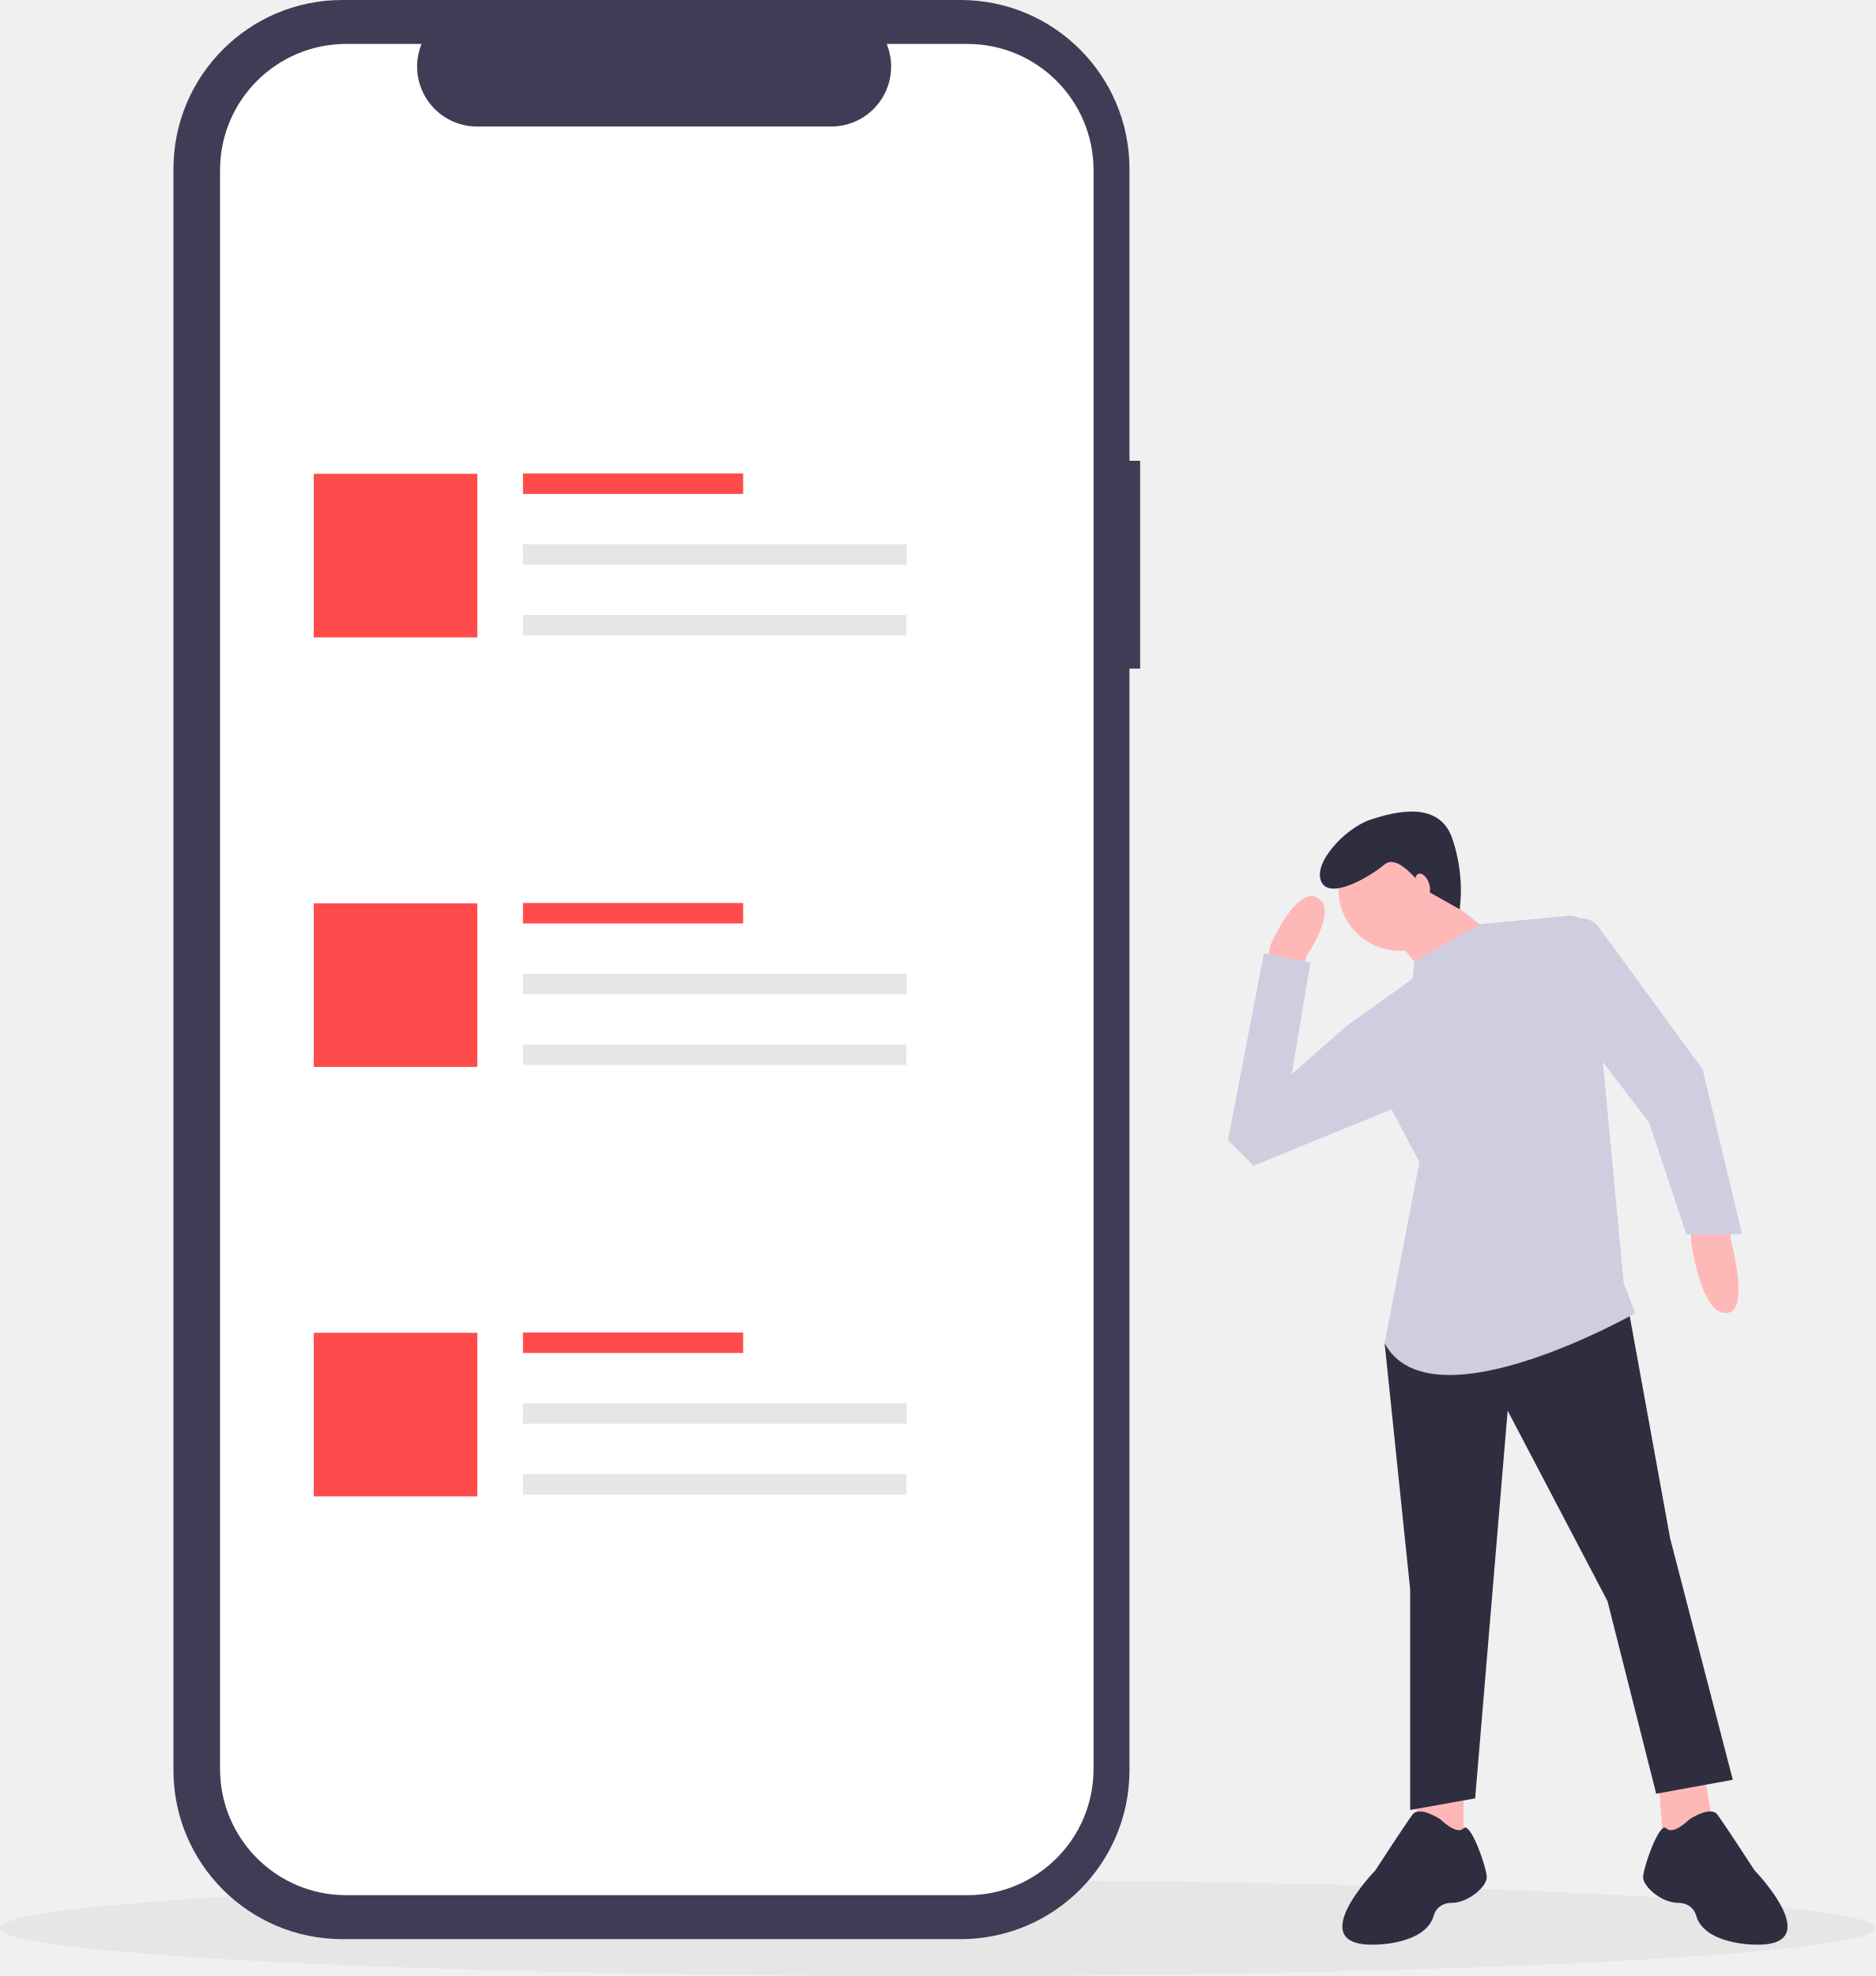
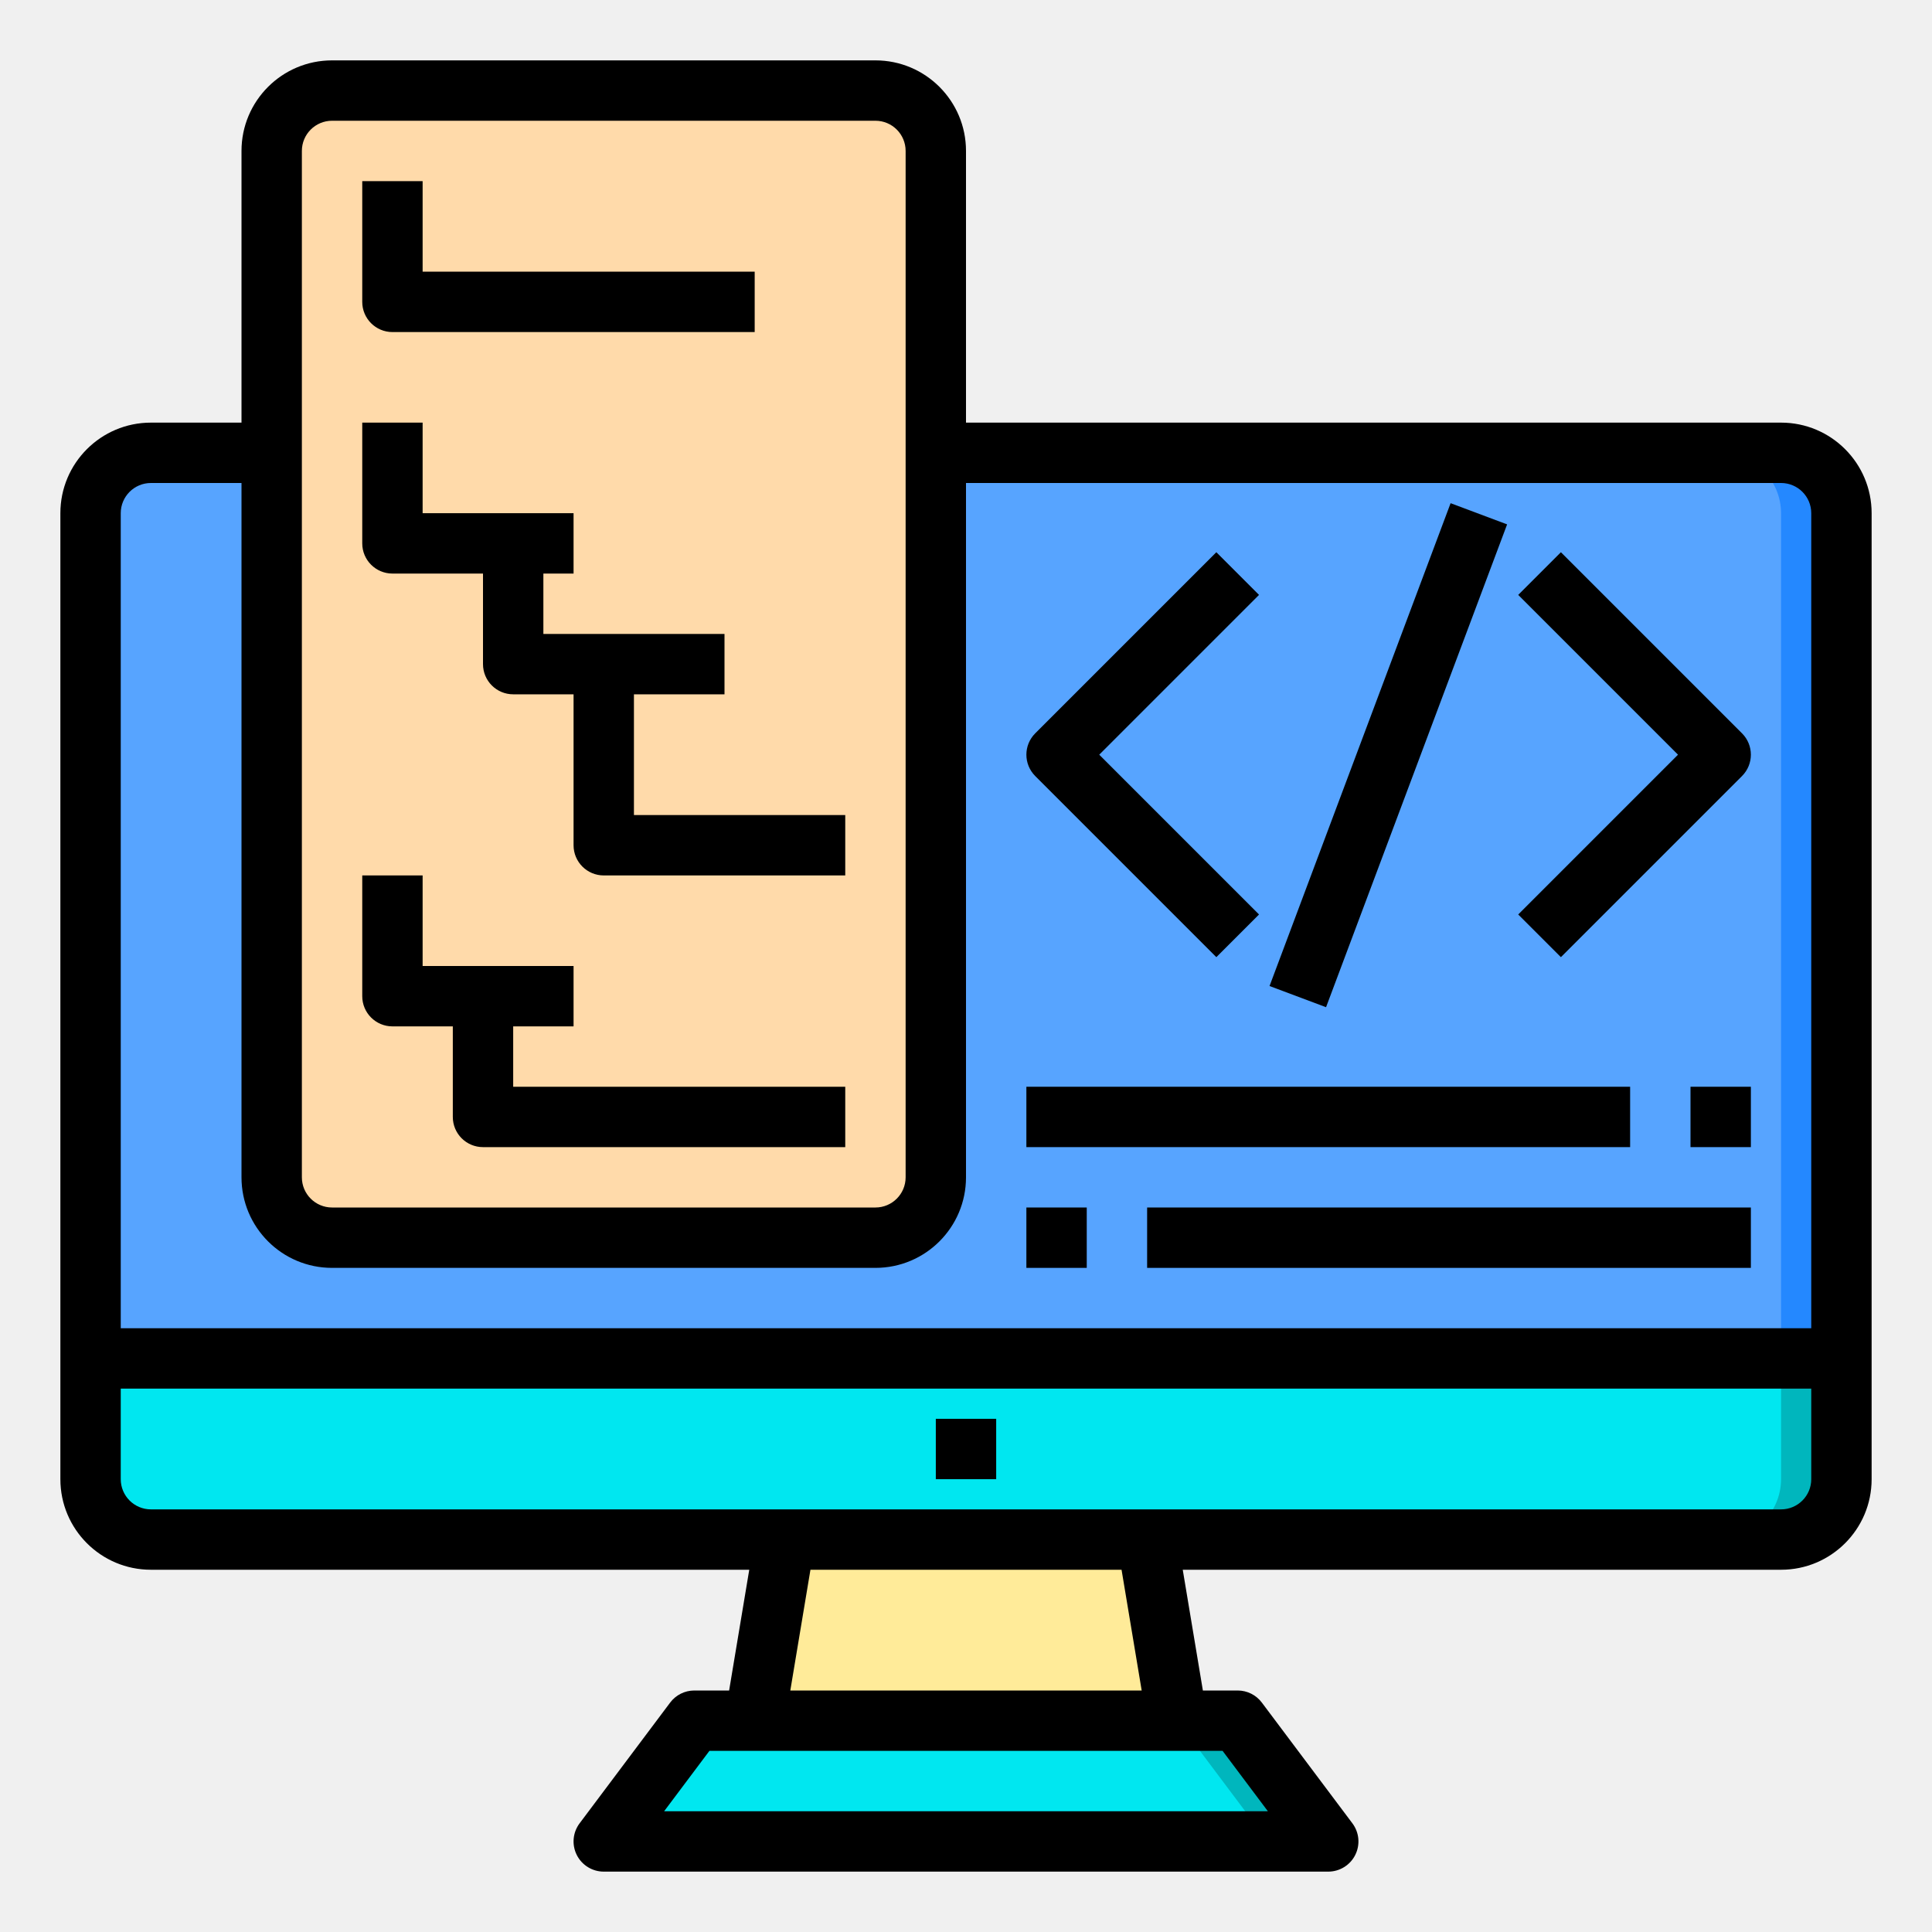
- <svg xmlns="http://www.w3.org/2000/svg" id="b5708c2f-4f88-4c73-bc81-55ebbc869fb7" data-name="Layer 1" width="704" height="741.617" viewBox="0 0 704 741.617">
-   <ellipse cx="352" cy="723.617" rx="352" ry="18" fill="#e6e6e6" />
-   <path d="M897.612,539.794v4.357s7.842,27.883-1.743,27.883-13.07-27.011-13.07-27.011v-5.228Z" transform="translate(-248 -79.1915)" fill="#ffb8b8" />
-   <path d="M723.346,440.462l1.743-6.971s9.585-21.783,17.427-17.427-3.485,20.912-3.485,20.912l-1.743,4.357Z" transform="translate(-248 -79.1915)" fill="#ffb8b8" />
-   <polygon points="531.111 673.208 532.854 688.02 549.409 690.634 549.409 671.465 531.111 673.208" fill="#ffb8b8" />
-   <polygon points="622.601 668.851 624.343 690.634 643.513 688.02 640.027 667.108 622.601 668.851" fill="#ffb8b8" />
-   <polygon points="523.269 503.298 519.784 504.169 529.368 596.53 529.368 679.307 553.765 674.95 565.964 529.438 603.431 600.887 621.729 673.208 650.483 667.98 626.957 577.361 611.273 491.099 523.269 503.298" fill="#2f2e41" />
-   <path d="M788.696,761.984s-7.842-5.228-10.456-1.743-13.941,20.912-13.941,20.912-27.883,28.754,0,27.883c0,0,18.298,0,21.783-10.456,0,0,.871-5.228,6.971-5.228s13.07-6.099,13.07-9.585-6.099-21.083-8.713-18.384S788.696,761.984,788.696,761.984Z" transform="translate(-248 -79.1915)" fill="#2f2e41" />
-   <path d="M882.242,761.984s7.842-5.228,10.456-1.743,13.941,20.912,13.941,20.912,27.883,28.754,0,27.883c0,0-18.298,0-21.783-10.456,0,0-.871-5.228-6.971-5.228s-13.07-6.099-13.07-9.585,6.099-21.083,8.713-18.384S882.242,761.984,882.242,761.984Z" transform="translate(-248 -79.1915)" fill="#2f2e41" />
-   <circle cx="525.447" cy="333.824" r="23" fill="#ffb8b8" />
-   <polygon points="523.705 352.122 535.903 366.934 557.686 348.636 542.003 336.438 523.705 352.122" fill="#ffb8b8" />
-   <path d="M778.24,446.562l.712-6.448,24.46-14.054,33.229-3.153a7.85,7.85,0,0,1,8.557,7.078l12.332,130.722,4.357,11.327S785.21,615.6,767.784,583.361l13.07-67.964-27.011-51.409Z" transform="translate(-248 -79.1915)" fill="#d0cde1" />
-   <path d="M837.49,424.778a7.157,7.157,0,0,0,1.552-.442,7.876,7.876,0,0,1,9.014,2.744L887.156,480.544l14.813,61.865h-20.912l-13.941-41.824L844.461,470.959Z" transform="translate(-248 -79.1915)" fill="#d0cde1" />
-   <polygon points="512.813 383.054 505.842 384.797 484.93 403.095 491.901 361.271 474.474 357.785 460.969 427.928 470.553 437.512 525.012 415.293 512.813 383.054" fill="#d0cde1" />
-   <path d="M782.606,412.94s-9.448-13.874-14.855-9.306-20.567,13.529-23.761,6.436,9.082-20.086,18.347-23.193,25.534-7.235,30.637,6.463a59.901,59.901,0,0,1,2.994,27.124Z" transform="translate(-248 -79.1915)" fill="#2f2e41" />
-   <ellipse cx="782.024" cy="411.379" rx="2.5" ry="4.5" transform="translate(-341.491 212.7407) rotate(-19.97743)" fill="#ffb8b8" />
-   <path d="M676,252.139h-3.999V142.593A63.402,63.402,0,0,0,608.599,79.192H376.513a63.402,63.402,0,0,0-63.402,63.402V743.568a63.402,63.402,0,0,0,63.402,63.402H608.599a63.402,63.402,0,0,0,63.402-63.402V330.115H676Z" transform="translate(-248 -79.1915)" fill="#3f3d56" />
-   <path d="M611.157,95.686h-30.295A22.495,22.495,0,0,1,560.035,126.677H427.076a22.495,22.495,0,0,1-20.827-30.991H377.953a47.348,47.348,0,0,0-47.348,47.348V743.127a47.348,47.348,0,0,0,47.348,47.348h233.204a47.348,47.348,0,0,0,47.348-47.348V143.034A47.348,47.348,0,0,0,611.157,95.686Z" transform="translate(-248 -79.1915)" fill="#fff" />
-   <rect x="196.318" y="177.704" width="82.66" height="7.676" fill="#ff4b4b" />
-   <rect x="196.318" y="204.259" width="144.069" height="7.676" fill="#e6e6e6" />
-   <rect x="196.318" y="230.813" width="143.928" height="7.676" fill="#e6e6e6" />
-   <rect x="117.778" y="177.818" width="61.409" height="61.409" fill="#ff4b4b" />
-   <rect x="196.318" y="338.904" width="82.66" height="7.676" fill="#ff4b4b" />
-   <rect x="196.318" y="365.458" width="144.069" height="7.676" fill="#e6e6e6" />
-   <rect x="196.318" y="392.012" width="143.928" height="7.676" fill="#e6e6e6" />
-   <rect x="117.778" y="339.018" width="61.409" height="61.409" fill="#ff4b4b" />
-   <rect x="196.318" y="500.103" width="82.66" height="7.676" fill="#ff4b4b" />
-   <rect x="196.318" y="526.657" width="144.069" height="7.676" fill="#e6e6e6" />
-   <rect x="196.318" y="553.212" width="143.928" height="7.676" fill="#e6e6e6" />
-   <rect x="117.778" y="500.217" width="61.409" height="61.409" fill="#ff4b4b" />
+ <svg xmlns="http://www.w3.org/2000/svg" height="512" viewBox="0 0 64 64" width="512">
+   <g id="computer_coding" data-name="computer coding">
+     <path d="m41 57 3 4h-24l3-4h2 14z" fill="#00e7f0" />
+     <path d="m38 51 1 6h-14l1-6h5z" fill="#ffeb99" />
+     <path d="m31 45h-28v4a2.006 2.006 0 0 0 2 2h54a2.006 2.006 0 0 0 2-2v-4z" fill="#00e7f0" />
+     <path d="m61 17v28h-58v-28a2.006 2.006 0 0 1 2-2h54a2.006 2.006 0 0 1 2 2z" fill="#57a4ff" />
+     <path d="m61 17v28h-2v-28a2.006 2.006 0 0 0 -2-2h2a2.006 2.006 0 0 1 2 2z" fill="#2488ff" />
+     <path d="m61 45v4a2.006 2.006 0 0 1 -2 2h-2a2.006 2.006 0 0 0 2-2v-4z" fill="#00b6bd" />
+     <path d="m44 61h-2l-3-4h2z" fill="#00b6bd" />
+     <path d="m31 37v2a2.006 2.006 0 0 1 -2 2h-18a2.006 2.006 0 0 1 -2-2v-34a2.006 2.006 0 0 1 2-2h18a2.006 2.006 0 0 1 2 2z" fill="#ffdaaa" />
+     <path d="m40.293 31.707 1.414-1.414-5.293-5.293 5.293-5.293-1.414-1.414-6 6a1 1 0 0 0 0 1.414z" />
+     <path d="m51.707 31.707 6-6a1 1 0 0 0 0-1.414l-6-6-1.414 1.414 5.293 5.293-5.293 5.293z" />
+     <path d="m34 40h2v2h-2z" />
+     <path d="m38 40h20v2h-20z" />
+     <path d="m34 36h20v2h-20z" />
+     <path d="m56 36h2v2h-2z" />
+     <path d="m37.456 24h17.088v2h-17.088z" transform="matrix(.351 -.936 .936 .351 6.444 59.298)" />
+     <path d="m13 19h3v3a1 1 0 0 0 1 1h2v5a1 1 0 0 0 1 1h8v-2h-7v-4h3v-2h-6v-2h1v-2h-5v-3h-2v4a1 1 0 0 0 1 1z" />
+     <path d="m13 34h2v3a1 1 0 0 0 1 1h12v-2h-11v-2h2v-2h-5v-3h-2v4a1 1 0 0 0 1 1z" />
+     <path d="m13 11h12v-2h-11v-3h-2v4a1 1 0 0 0 1 1z" />
+     <path d="m31 47h2v2h-2z" />
+     <path d="m59 14h-27v-9a3 3 0 0 0 -3-3h-18a3 3 0 0 0 -3 3v9h-3a3 3 0 0 0 -3 3v32a3 3 0 0 0 3 3h19.82l-.667 4h-1.153a1 1 0 0 0 -.8.4l-3 4a1 1 0 0 0 .8 1.6h24a1 1 0 0 0 .8-1.6l-3-4a1 1 0 0 0 -.8-.4h-1.153l-.667-4h19.82a3 3 0 0 0 3-3v-32a3 3 0 0 0 -3-3zm-49-9a1 1 0 0 1 1-1h18a1 1 0 0 1 1 1v34a1 1 0 0 1 -1 1h-18a1 1 0 0 1 -1-1zm-5 11h3v23a3 3 0 0 0 3 3h18a3 3 0 0 0 3-3v-23h27a1 1 0 0 1 1 1v27h-56v-27a1 1 0 0 1 1-1zm37 44h-20l1.5-2h17zm-4.18-4h-11.64l.667-4h10.306zm21.18-6h-54a1 1 0 0 1 -1-1v-3h56v3a1 1 0 0 1 -1 1z" />
+   </g>
</svg>
